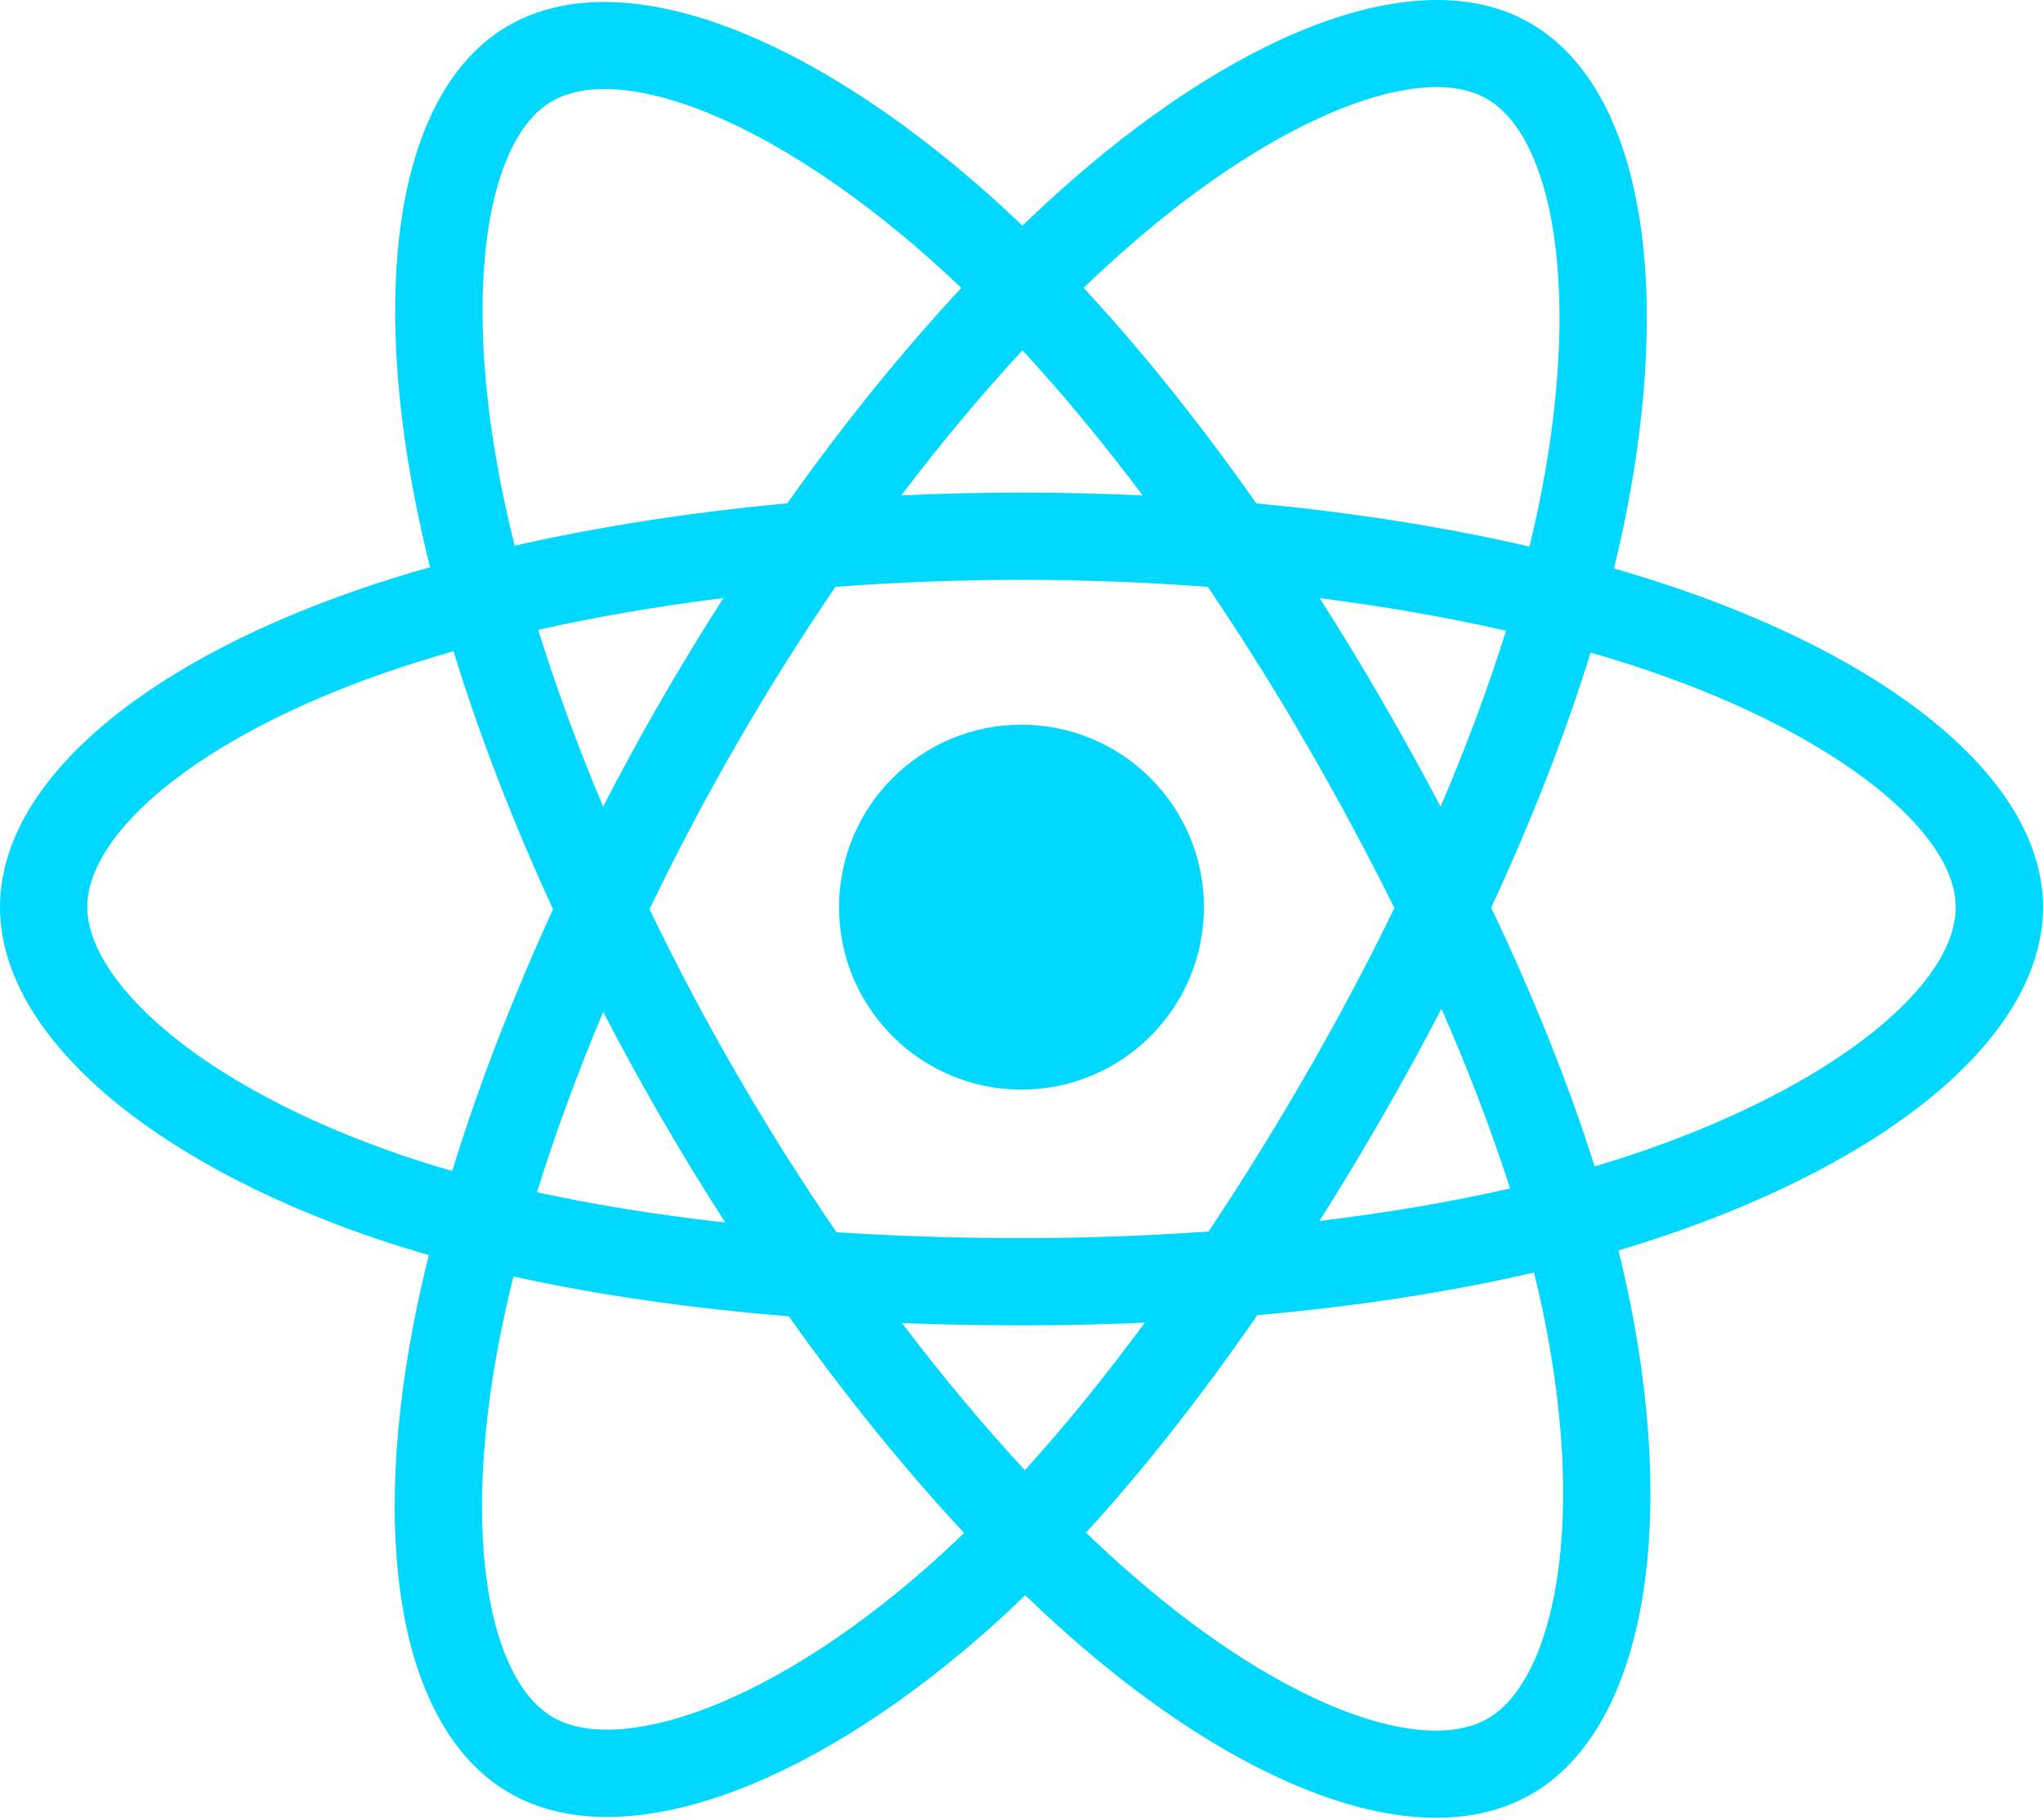
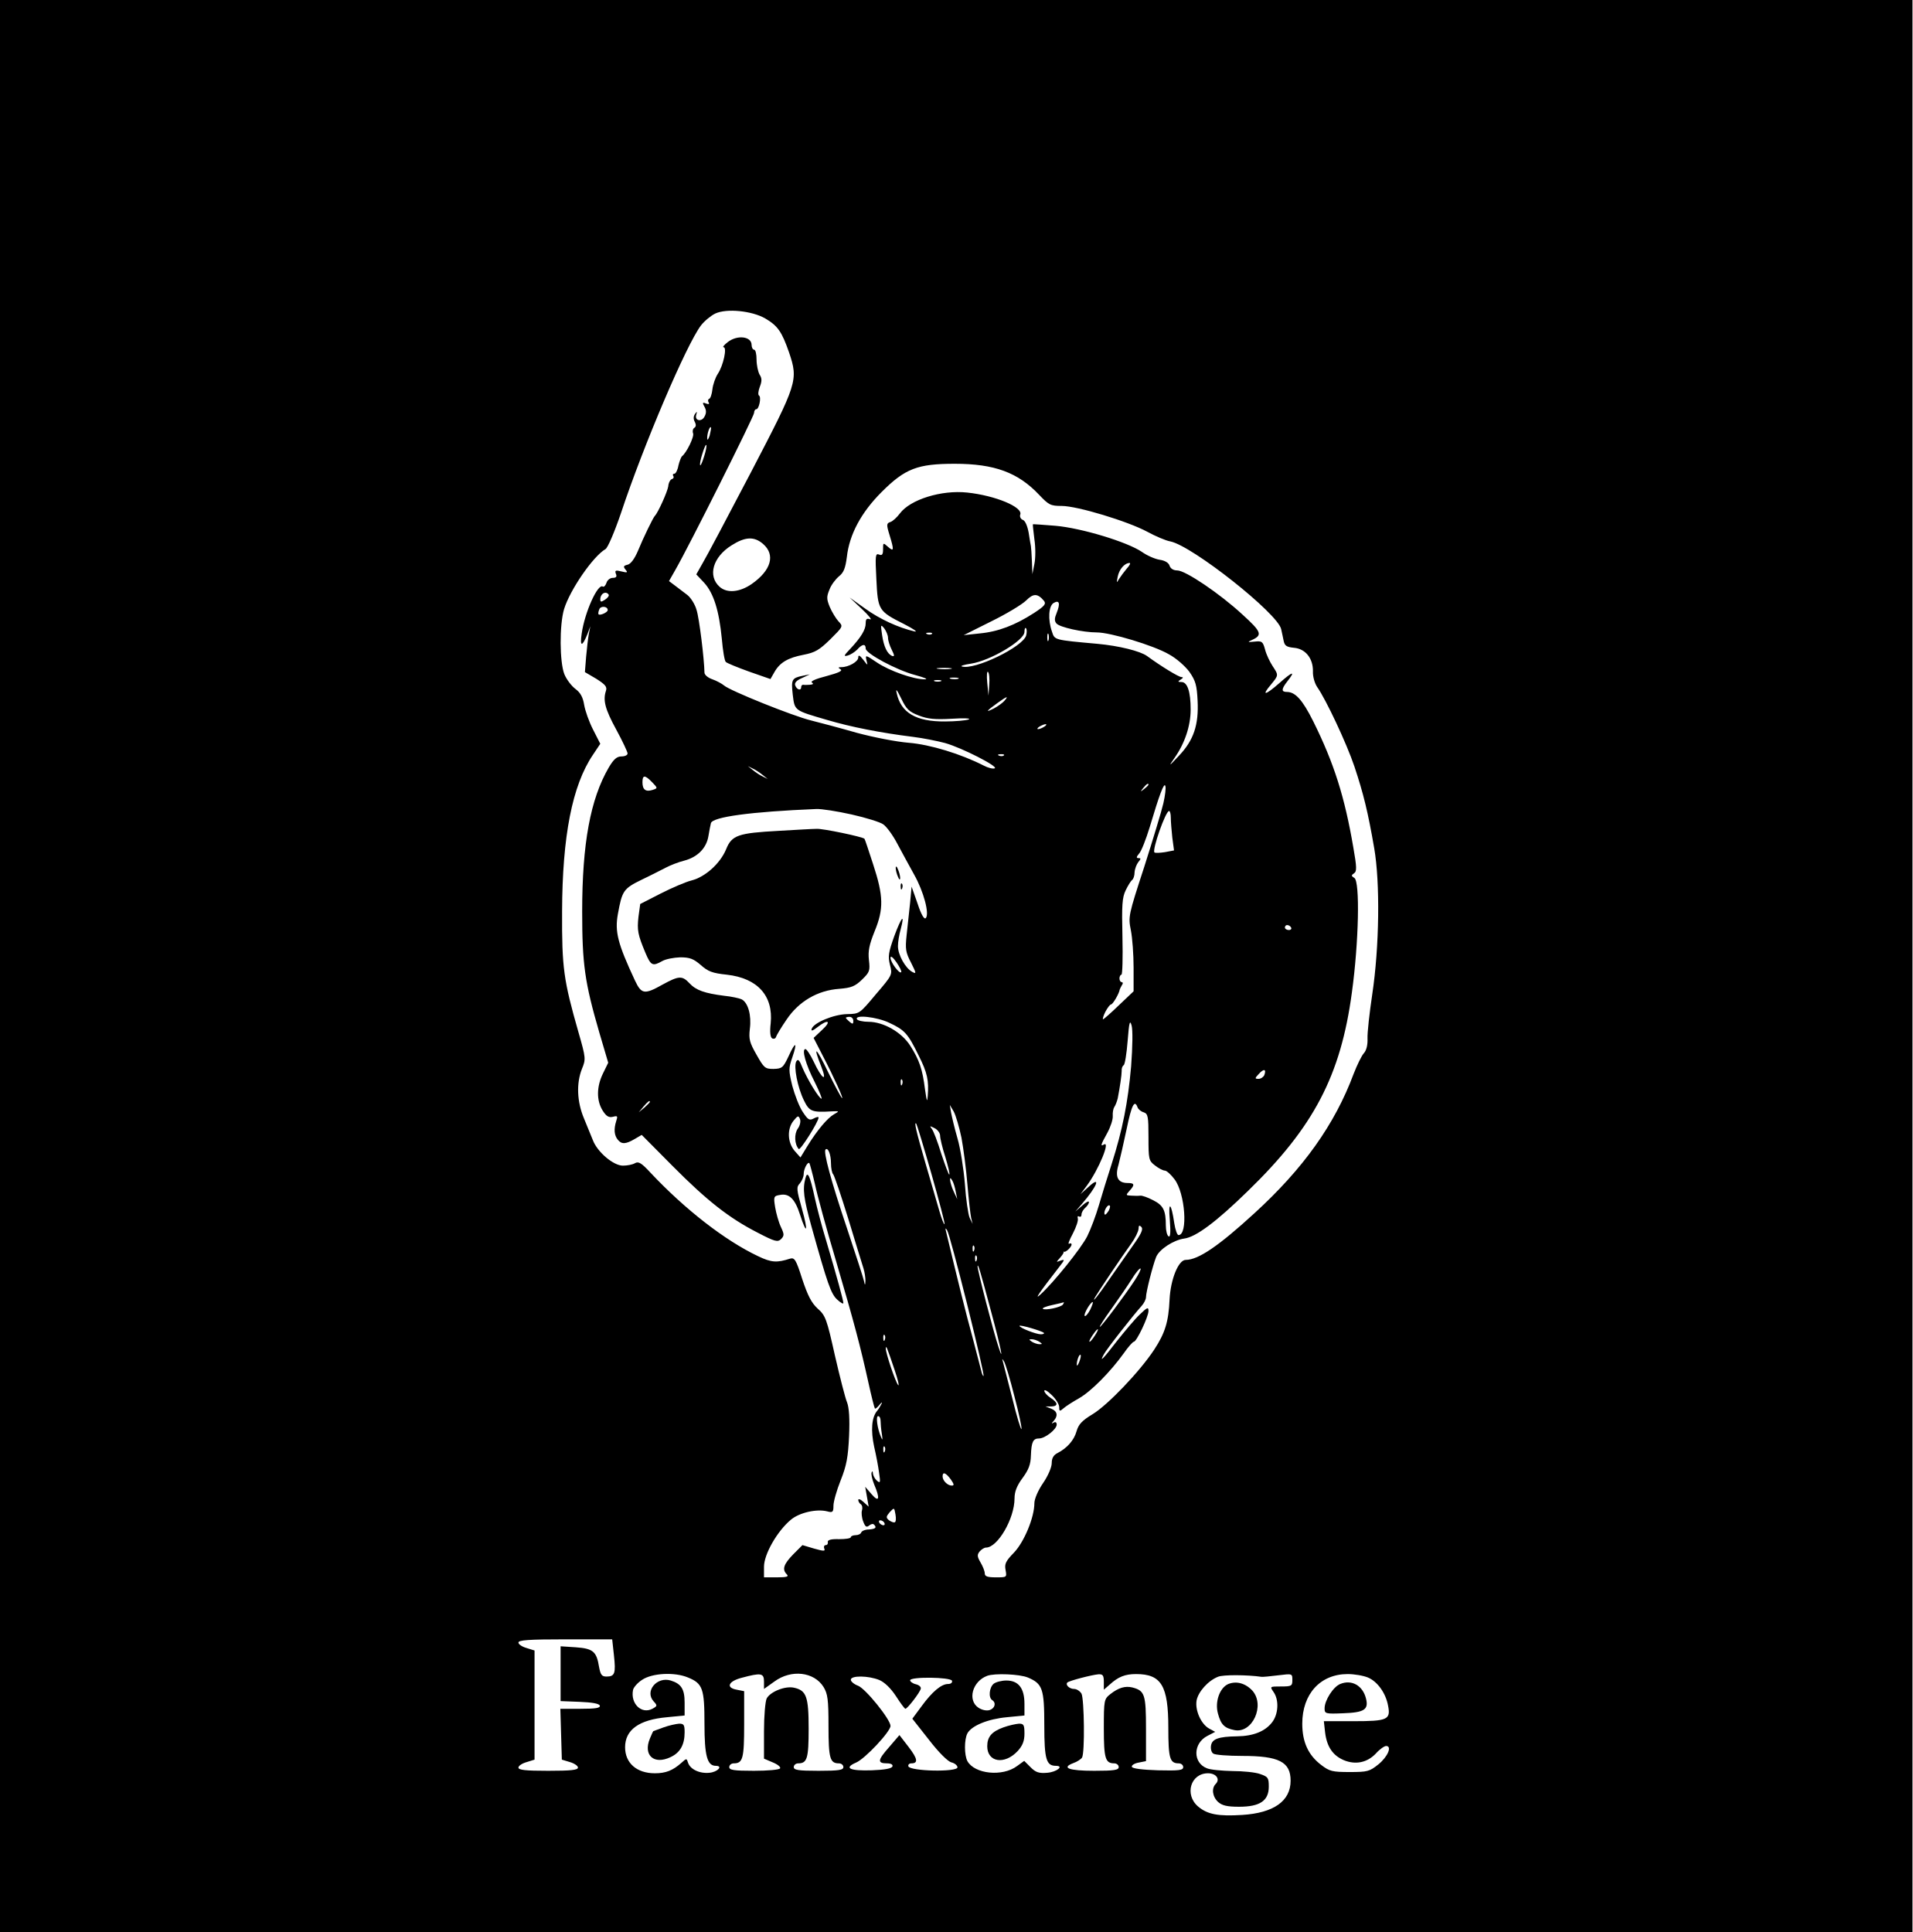
- <svg xmlns="http://www.w3.org/2000/svg" aria-hidden="true" role="img" class="iconify iconify--logos" width="35.93" height="32" preserveAspectRatio="xMidYMid meet" viewBox="0 0 256 228">
-   <path fill="#00D8FF" d="M210.483 73.824a171.49 171.49 0 0 0-8.24-2.597c.465-1.9.893-3.777 1.273-5.621c6.238-30.281 2.16-54.676-11.769-62.708c-13.355-7.7-35.196.329-57.254 19.526a171.23 171.23 0 0 0-6.375 5.848a155.866 155.866 0 0 0-4.241-3.917C100.759 3.829 77.587-4.822 63.673 3.233C50.33 10.957 46.379 33.89 51.995 62.588a170.974 170.974 0 0 0 1.892 8.48c-3.28.932-6.445 1.924-9.474 2.98C17.309 83.498 0 98.307 0 113.668c0 15.865 18.582 31.778 46.812 41.427a145.52 145.52 0 0 0 6.921 2.165a167.467 167.467 0 0 0-2.01 9.138c-5.354 28.2-1.173 50.591 12.134 58.266c13.744 7.926 36.812-.22 59.273-19.855a145.567 145.567 0 0 0 5.342-4.923a168.064 168.064 0 0 0 6.92 6.314c21.758 18.722 43.246 26.282 56.54 18.586c13.731-7.949 18.194-32.003 12.4-61.268a145.016 145.016 0 0 0-1.535-6.842c1.62-.48 3.21-.974 4.76-1.488c29.348-9.723 48.443-25.443 48.443-41.52c0-15.417-17.868-30.326-45.517-39.844Zm-6.365 70.984c-1.4.463-2.836.91-4.3 1.345c-3.24-10.257-7.612-21.163-12.963-32.432c5.106-11 9.31-21.767 12.459-31.957c2.619.758 5.16 1.557 7.61 2.4c23.69 8.156 38.14 20.213 38.14 29.504c0 9.896-15.606 22.743-40.946 31.14Zm-10.514 20.834c2.562 12.94 2.927 24.64 1.23 33.787c-1.524 8.219-4.59 13.698-8.382 15.893c-8.067 4.67-25.32-1.4-43.927-17.412a156.726 156.726 0 0 1-6.437-5.87c7.214-7.889 14.423-17.06 21.459-27.246c12.376-1.098 24.068-2.894 34.671-5.345a134.17 134.17 0 0 1 1.386 6.193ZM87.276 214.515c-7.882 2.783-14.16 2.863-17.955.675c-8.075-4.657-11.432-22.636-6.853-46.752a156.923 156.923 0 0 1 1.869-8.499c10.486 2.32 22.093 3.988 34.498 4.994c7.084 9.967 14.501 19.128 21.976 27.15a134.668 134.668 0 0 1-4.877 4.492c-9.933 8.682-19.886 14.842-28.658 17.94ZM50.35 144.747c-12.483-4.267-22.792-9.812-29.858-15.863c-6.35-5.437-9.555-10.836-9.555-15.216c0-9.322 13.897-21.212 37.076-29.293c2.813-.98 5.757-1.905 8.812-2.773c3.204 10.42 7.406 21.315 12.477 32.332c-5.137 11.18-9.399 22.249-12.634 32.792a134.718 134.718 0 0 1-6.318-1.979Zm12.378-84.26c-4.811-24.587-1.616-43.134 6.425-47.789c8.564-4.958 27.502 2.111 47.463 19.835a144.318 144.318 0 0 1 3.841 3.545c-7.438 7.987-14.787 17.08-21.808 26.988c-12.04 1.116-23.565 2.908-34.161 5.309a160.342 160.342 0 0 1-1.76-7.887Zm110.427 27.268a347.8 347.8 0 0 0-7.785-12.803c8.168 1.033 15.994 2.404 23.343 4.08c-2.206 7.072-4.956 14.465-8.193 22.045a381.151 381.151 0 0 0-7.365-13.322Zm-45.032-43.861c5.044 5.465 10.096 11.566 15.065 18.186a322.04 322.04 0 0 0-30.257-.006c4.974-6.559 10.069-12.652 15.192-18.18ZM82.802 87.83a323.167 323.167 0 0 0-7.227 13.238c-3.184-7.553-5.909-14.98-8.134-22.152c7.304-1.634 15.093-2.97 23.209-3.984a321.524 321.524 0 0 0-7.848 12.897Zm8.081 65.352c-8.385-.936-16.291-2.203-23.593-3.793c2.26-7.3 5.045-14.885 8.298-22.6a321.187 321.187 0 0 0 7.257 13.246c2.594 4.48 5.28 8.868 8.038 13.147Zm37.542 31.03c-5.184-5.592-10.354-11.779-15.403-18.433c4.902.192 9.899.29 14.978.29c5.218 0 10.376-.117 15.453-.343c-4.985 6.774-10.018 12.97-15.028 18.486Zm52.198-57.817c3.422 7.8 6.306 15.345 8.596 22.52c-7.422 1.694-15.436 3.058-23.88 4.071a382.417 382.417 0 0 0 7.859-13.026a347.403 347.403 0 0 0 7.425-13.565Zm-16.898 8.101a358.557 358.557 0 0 1-12.281 19.815a329.4 329.4 0 0 1-23.444.823c-7.967 0-15.716-.248-23.178-.732a310.202 310.202 0 0 1-12.513-19.846h.001a307.41 307.41 0 0 1-10.923-20.627a310.278 310.278 0 0 1 10.89-20.637l-.001.001a307.318 307.318 0 0 1 12.413-19.761c7.613-.576 15.42-.876 23.31-.876H128c7.926 0 15.743.303 23.354.883a329.357 329.357 0 0 1 12.335 19.695a358.489 358.489 0 0 1 11.036 20.54a329.472 329.472 0 0 1-11 20.722Zm22.56-122.124c8.572 4.944 11.906 24.881 6.52 51.026c-.344 1.668-.73 3.367-1.15 5.09c-10.622-2.452-22.155-4.275-34.23-5.408c-7.034-10.017-14.323-19.124-21.64-27.008a160.789 160.789 0 0 1 5.888-5.4c18.9-16.447 36.564-22.941 44.612-18.3ZM128 90.808c12.625 0 22.86 10.235 22.86 22.86s-10.235 22.86-22.86 22.86s-22.86-10.235-22.86-22.86s10.235-22.86 22.86-22.86Z" />
+ <svg xmlns="http://www.w3.org/2000/svg" version="1.0" width="771pt" height="779pt" viewBox="0 0 771 779" preserveAspectRatio="xMidYMid meet">
+   <g transform="translate(0,779) scale(0.1,-0.1)" fill="#000000" stroke="none">
+     <path d="M0 3895 l0 -3895 3855 0 3855 0 0 3895 0 3895 -3855 0 -3855 0 0 -3895z m3085 2611 c51 -30 67 -54 96 -137 38 -113 34 -123 -154 -484 -92 -176 -179 -340 -194 -365 l-26 -46 32 -34 c38 -42 60 -112 71 -226 4 -47 11 -89 16 -93 5 -5 47 -22 94 -39 l86 -30 16 28 c22 39 55 58 118 70 46 9 63 19 107 62 52 52 53 52 33 73 -10 11 -26 37 -35 58 -13 32 -13 41 -1 70 7 19 25 42 38 53 19 15 26 32 32 78 10 91 58 180 140 262 95 95 145 114 295 114 160 0 255 -35 340 -125 39 -41 46 -45 91 -45 63 0 267 -62 345 -104 33 -18 75 -36 93 -39 89 -18 434 -291 447 -354 3 -12 7 -34 10 -47 4 -20 12 -25 42 -28 46 -4 77 -43 76 -95 -1 -21 7 -48 17 -63 36 -51 119 -228 150 -320 37 -111 55 -185 80 -330 24 -138 21 -397 -8 -590 -11 -74 -20 -154 -19 -177 1 -26 -4 -48 -15 -60 -9 -10 -27 -47 -41 -83 -76 -204 -203 -382 -400 -562 -144 -132 -226 -188 -277 -188 -29 0 -61 -78 -65 -160 -4 -89 -18 -135 -62 -202 -58 -88 -187 -223 -248 -260 -43 -26 -57 -41 -65 -69 -10 -36 -38 -68 -77 -88 -16 -8 -23 -21 -23 -40 0 -17 -15 -52 -35 -81 -20 -29 -35 -64 -35 -81 0 -57 -41 -156 -82 -199 -34 -35 -39 -46 -34 -71 5 -29 5 -29 -39 -29 -35 0 -45 4 -45 16 0 9 -8 29 -17 44 -14 24 -14 31 -4 44 8 9 19 16 26 16 47 0 115 117 115 198 0 27 9 51 32 82 25 34 33 55 34 91 2 56 9 69 33 69 24 0 71 37 71 56 0 9 -5 12 -12 8 -10 -6 -10 -4 0 7 18 20 15 39 -10 49 l-23 9 23 0 c29 1 28 15 -3 35 -14 9 -25 22 -25 28 0 7 14 -1 30 -17 17 -16 30 -38 30 -48 0 -18 2 -19 18 -5 9 8 37 26 62 40 49 28 126 106 180 181 18 26 37 47 41 47 11 0 59 101 59 124 0 17 -5 15 -36 -15 -19 -18 -60 -67 -91 -106 -56 -73 -73 -90 -53 -54 10 20 121 161 152 195 10 11 18 27 18 36 0 20 27 127 41 162 13 31 70 68 113 74 47 6 129 67 257 192 265 257 374 465 419 800 28 203 33 448 10 462 -13 8 -13 11 -1 19 11 7 11 24 -3 103 -35 205 -78 341 -162 510 -43 86 -72 118 -106 118 -23 0 -23 11 2 43 34 43 22 41 -32 -7 -58 -51 -74 -53 -34 -6 31 38 31 37 6 75 -11 17 -25 46 -30 66 -9 33 -13 35 -42 32 -28 -3 -30 -2 -12 6 45 20 40 33 -37 103 -92 85 -230 178 -263 178 -15 0 -27 7 -31 19 -3 11 -18 21 -40 24 -19 3 -51 17 -72 32 -59 40 -244 96 -348 105 -49 4 -91 7 -91 6 -1 0 2 -27 6 -60 5 -32 5 -77 0 -100 l-8 -41 -2 53 c-1 28 -3 55 -4 60 -1 4 -5 28 -9 54 -5 27 -14 49 -24 52 -8 3 -13 13 -10 21 12 30 -100 77 -214 89 -104 11 -229 -28 -271 -84 -12 -16 -29 -32 -39 -35 -15 -5 -16 -10 -3 -52 19 -62 18 -69 -6 -48 -20 18 -20 17 -20 -10 0 -21 -4 -26 -16 -21 -15 6 -16 -4 -11 -99 6 -125 8 -129 111 -181 39 -20 58 -33 43 -30 -65 15 -141 50 -199 92 l-63 45 50 -47 c28 -26 42 -45 33 -41 -14 5 -18 1 -18 -16 0 -26 -19 -57 -63 -104 -26 -27 -27 -31 -9 -26 11 3 28 14 38 24 20 23 34 24 34 4 0 -20 124 -87 200 -107 37 -10 54 -17 38 -17 -43 -1 -143 34 -193 68 -46 31 -47 31 -42 9 6 -23 6 -23 -13 2 -14 18 -20 21 -20 9 0 -17 -39 -39 -68 -39 -14 0 -14 -2 -3 -9 9 -6 -9 -14 -57 -27 -43 -11 -66 -21 -59 -26 8 -5 5 -8 -8 -9 -11 -1 -23 -1 -27 0 -5 0 -8 -4 -8 -9 0 -16 -17 -12 -24 6 -4 10 4 20 27 30 l32 15 -30 -6 c-43 -9 -46 -15 -39 -77 8 -64 5 -62 139 -101 94 -28 216 -52 345 -68 41 -5 100 -17 130 -25 68 -19 218 -96 200 -102 -7 -3 -27 2 -44 11 -92 47 -216 85 -302 92 -50 4 -142 22 -209 40 -66 19 -149 41 -185 50 -74 18 -327 120 -351 141 -8 7 -30 19 -47 25 -18 6 -32 18 -32 27 -1 55 -21 220 -32 253 -6 22 -23 49 -37 60 -14 11 -37 28 -50 38 l-24 18 25 44 c57 99 318 621 318 634 0 8 4 15 9 15 11 0 21 49 11 55 -5 3 -3 19 3 35 9 23 9 35 -1 50 -6 11 -12 38 -12 60 0 22 -4 40 -10 40 -5 0 -10 9 -10 19 0 35 -58 42 -97 11 -14 -11 -21 -20 -16 -20 15 0 -1 -74 -23 -107 -10 -15 -20 -44 -22 -63 -2 -19 -8 -37 -13 -38 -5 -2 -6 -9 -2 -15 4 -6 0 -8 -11 -4 -14 6 -15 3 -6 -13 8 -14 8 -26 0 -40 -12 -23 -41 -16 -33 8 4 14 3 14 -5 3 -7 -10 -7 -21 -1 -32 6 -12 5 -20 -2 -24 -6 -4 -8 -14 -5 -22 6 -13 -27 -80 -45 -93 -3 -3 -10 -20 -14 -37 -3 -18 -11 -33 -16 -33 -6 0 -8 -4 -5 -9 4 -5 1 -11 -6 -13 -6 -2 -13 -15 -14 -29 -3 -21 -41 -106 -54 -119 -7 -7 -46 -87 -69 -143 -13 -30 -28 -51 -41 -54 -17 -4 -18 -8 -8 -20 10 -12 7 -13 -17 -7 -24 6 -27 4 -22 -10 5 -11 1 -16 -13 -16 -10 0 -22 -9 -25 -20 -4 -11 -10 -18 -15 -15 -20 13 -73 -104 -85 -190 -8 -54 2 -54 23 -2 l12 32 -6 -30 c-3 -16 -8 -58 -11 -92 l-5 -63 46 -27 c36 -23 44 -32 39 -48 -13 -38 -4 -74 42 -158 25 -46 45 -89 45 -95 0 -7 -11 -12 -25 -12 -18 0 -31 -11 -51 -45 -74 -127 -107 -307 -107 -580 0 -212 10 -285 69 -488 l36 -122 -21 -43 c-26 -53 -27 -108 -2 -149 15 -24 25 -30 42 -26 19 5 20 3 13 -18 -10 -32 -8 -57 7 -75 15 -18 31 -18 67 3 l29 17 124 -125 c140 -141 228 -210 343 -269 71 -37 81 -39 95 -26 13 14 13 19 -1 49 -9 19 -19 55 -23 79 -7 43 -6 46 20 50 36 7 60 -16 80 -79 28 -87 34 -69 8 23 -22 78 -23 88 -8 103 8 10 15 26 15 37 0 21 16 51 23 44 2 -3 12 -40 22 -83 9 -43 47 -183 85 -310 75 -256 98 -343 131 -492 12 -55 24 -102 26 -104 2 -3 10 4 19 15 8 10 12 12 8 4 -4 -8 -12 -22 -19 -30 -21 -26 -25 -78 -11 -143 8 -34 17 -82 20 -106 6 -39 5 -43 -9 -31 -8 7 -15 20 -16 29 0 9 -3 11 -5 4 -3 -6 2 -28 10 -48 25 -58 20 -75 -10 -40 l-26 30 7 -40 7 -40 -21 19 c-12 11 -21 14 -21 8 0 -6 5 -14 10 -17 6 -4 8 -15 5 -25 -3 -9 -1 -30 5 -45 8 -21 13 -25 24 -16 7 6 16 8 19 4 13 -12 7 -18 -20 -20 -15 0 -29 -6 -31 -12 -2 -6 -12 -11 -23 -11 -10 0 -19 -4 -19 -8 0 -5 -21 -8 -47 -8 -33 1 -47 -3 -46 -12 2 -6 -2 -12 -8 -12 -6 0 -9 -6 -6 -14 5 -11 -2 -11 -41 0 l-47 14 -37 -37 c-39 -40 -46 -61 -26 -81 9 -9 0 -12 -40 -12 l-52 0 0 43 c0 50 53 143 108 189 34 29 104 45 147 34 22 -6 25 -3 25 23 0 16 13 62 29 102 24 60 30 94 34 179 3 70 0 114 -8 135 -7 16 -29 102 -49 189 -33 148 -38 162 -70 190 -25 23 -40 53 -62 119 -25 79 -31 87 -49 82 -53 -17 -75 -16 -129 10 -133 63 -294 188 -434 337 -36 39 -48 46 -62 38 -10 -6 -32 -10 -49 -10 -38 0 -103 55 -121 103 -7 17 -23 57 -36 88 -28 67 -31 141 -8 199 16 39 16 44 -14 148 -60 210 -67 259 -66 487 1 304 41 508 124 631 l30 45 -29 57 c-16 31 -32 76 -36 100 -5 31 -15 49 -35 64 -16 12 -36 38 -45 60 -19 49 -20 198 -1 262 24 78 117 213 167 242 9 5 36 68 62 144 92 277 264 680 323 758 15 19 41 40 58 48 46 21 147 11 201 -20z m-224 -472 c-5 -16 -10 -21 -10 -12 -1 18 10 51 15 45 2 -1 -1 -16 -5 -33z m-22 -83 c-7 -23 -14 -39 -16 -37 -3 2 1 23 8 45 7 23 14 39 16 37 3 -2 -1 -23 -8 -45z m237 -354 c51 -44 33 -107 -46 -162 -48 -33 -99 -38 -129 -11 -49 44 -27 120 48 167 55 35 91 37 127 6z m1467 -99 c-11 -13 -25 -32 -32 -43 -10 -17 -10 -16 -5 10 6 30 28 55 48 55 5 0 0 -10 -11 -22z m-2089 -106 c2 -4 -4 -13 -15 -20 -15 -10 -19 -10 -19 1 0 24 23 36 34 19z m1755 -25 c9 -12 2 -21 -41 -49 -76 -49 -144 -75 -218 -82 l-65 -7 112 56 c61 30 124 68 140 84 29 29 46 29 72 -2z m51 -48 c-9 -22 -10 -32 -1 -43 13 -15 106 -36 163 -36 54 0 228 -52 290 -88 30 -16 66 -48 83 -71 25 -36 30 -54 33 -116 5 -98 -16 -160 -75 -222 -42 -45 -43 -45 -18 -9 41 58 65 129 65 195 0 72 -13 111 -37 111 -15 0 -16 2 -3 10 10 6 11 10 3 10 -11 0 -80 42 -139 85 -28 20 -113 41 -199 49 -177 16 -173 15 -184 49 -17 48 -14 104 7 116 23 13 27 -2 12 -40z m-1810 11 c0 -9 -31 -23 -37 -17 -2 2 -1 11 3 20 5 15 34 13 34 -3z m1130 -112 c0 -11 7 -32 15 -48 11 -22 12 -28 2 -25 -20 8 -34 37 -41 85 -6 42 -6 44 9 26 8 -11 15 -28 15 -38z m557 10 c-12 -46 -210 -142 -260 -125 -6 2 10 7 37 11 79 12 216 94 216 128 0 12 3 19 6 15 4 -3 4 -17 1 -29z m-380 6 c-3 -3 -12 -4 -19 -1 -8 3 -5 6 6 6 11 1 17 -2 13 -5z m470 -26 c-3 -7 -5 -2 -5 12 0 14 2 19 5 13 2 -7 2 -19 0 -25z m-394 -115 c-13 -2 -35 -2 -50 0 -16 2 -5 4 22 4 28 0 40 -2 28 -4z m155 -64 l-3 -44 -5 52 c-3 29 -1 48 3 44 5 -5 7 -28 5 -52z m-125 24 c-7 -2 -21 -2 -30 0 -10 3 -4 5 12 5 17 0 24 -2 18 -5z m-70 -10 c-7 -2 -19 -2 -25 0 -7 3 -2 5 12 5 14 0 19 -2 13 -5z m-89 -138 c36 -14 65 -17 134 -13 48 3 78 2 67 -3 -11 -4 -54 -8 -95 -8 -117 -1 -178 35 -195 114 -5 21 1 14 18 -21 21 -44 32 -54 71 -69z m345 59 c-7 -8 -26 -22 -43 -31 -36 -18 -30 -10 16 23 39 28 45 29 27 8z m161 -104 c-8 -5 -19 -10 -25 -10 -5 0 -3 5 5 10 8 5 20 10 25 10 6 0 3 -5 -5 -10z m-163 -116 c-3 -3 -12 -4 -19 -1 -8 3 -5 6 6 6 11 1 17 -2 13 -5z m-972 -79 l20 -16 -20 10 c-11 5 -29 17 -40 26 l-20 16 20 -10 c11 -5 29 -17 40 -26z m-446 -29 c23 -24 23 -24 2 -31 -28 -9 -41 1 -41 31 0 30 10 30 39 0z m2001 -10 c0 -2 -8 -10 -17 -17 -16 -13 -17 -12 -4 4 13 16 21 21 21 13z m60 -75 c-7 -31 -42 -146 -77 -256 -64 -196 -65 -201 -54 -256 6 -30 11 -98 11 -151 l0 -95 -59 -56 c-33 -32 -62 -57 -64 -57 -3 0 1 14 9 30 9 17 19 30 23 30 7 0 33 44 35 60 1 3 5 11 9 18 5 6 4 12 -1 12 -5 0 -9 7 -9 15 0 8 4 15 8 15 4 0 6 69 4 153 -3 128 -1 158 13 187 9 19 21 38 26 42 5 3 10 17 10 31 1 14 8 32 15 41 11 13 11 16 1 16 -10 0 -9 5 2 18 9 9 28 58 43 107 39 131 58 182 63 166 3 -8 -1 -39 -8 -70z m-1257 -45 c58 -13 116 -31 128 -40 13 -9 39 -44 57 -79 18 -34 49 -90 67 -123 39 -69 63 -160 47 -176 -6 -6 -18 13 -33 59 l-24 68 -6 -65 c-4 -36 -10 -94 -14 -130 -6 -57 -4 -70 18 -112 21 -42 22 -46 5 -37 -28 15 -58 69 -58 104 0 17 5 47 11 68 18 68 3 50 -26 -28 -23 -65 -26 -81 -17 -116 10 -39 10 -40 -57 -118 -66 -79 -66 -79 -116 -80 -54 -1 -136 -35 -143 -60 -3 -10 5 -7 23 7 43 34 59 26 20 -10 l-35 -33 36 -70 c44 -84 89 -183 78 -172 -5 5 -30 52 -56 105 -48 101 -63 111 -27 21 26 -66 2 -50 -31 21 -13 27 -28 50 -33 50 -16 0 1 -62 37 -132 19 -38 31 -68 28 -68 -10 0 -57 78 -77 125 -12 31 -18 37 -25 25 -11 -20 5 -104 31 -157 22 -45 32 -49 114 -44 29 1 30 1 7 -12 -26 -15 -67 -63 -107 -128 l-28 -46 -24 27 c-29 35 -30 89 -4 121 17 21 20 22 26 7 4 -9 0 -27 -9 -39 -15 -22 -13 -63 4 -82 6 -7 80 110 80 127 0 4 -9 2 -20 -4 -17 -9 -23 -5 -44 27 -14 21 -32 68 -42 105 -15 62 -15 71 0 114 22 64 13 67 -15 5 -22 -47 -27 -50 -61 -51 -34 0 -38 4 -68 57 -28 49 -32 63 -27 105 7 54 -7 104 -32 118 -10 5 -42 12 -72 15 -78 10 -113 22 -139 50 -30 32 -43 31 -109 -5 -73 -41 -85 -39 -111 16 -70 150 -82 197 -69 269 17 93 22 102 96 138 38 18 82 41 98 49 17 9 50 22 74 28 53 14 89 50 97 99 3 20 8 43 10 52 7 25 158 46 425 57 20 1 84 -9 142 -22z m1287 -13 c0 -16 3 -51 6 -80 l7 -52 -37 -7 c-20 -3 -39 -4 -42 -1 -10 10 45 167 59 167 4 0 7 -12 7 -27z m485 -443 c3 -5 -1 -10 -9 -10 -9 0 -16 5 -16 10 0 6 4 10 9 10 6 0 13 -4 16 -10z m-1572 -180 c-7 -8 -43 40 -43 58 0 10 10 2 24 -18 13 -19 22 -37 19 -40z m-193 -196 c0 -14 -3 -14 -15 -4 -8 7 -15 14 -15 16 0 2 7 4 15 4 8 0 15 -7 15 -16z m145 -8 c62 -29 75 -43 118 -131 36 -71 42 -102 37 -165 -2 -27 -4 -20 -11 28 -10 81 -23 118 -59 175 -35 55 -108 97 -169 97 -22 0 -43 5 -46 10 -12 20 80 10 130 -14z m975 -176 c-13 -146 -34 -254 -79 -395 -16 -49 -39 -124 -51 -165 -12 -41 -33 -97 -47 -125 -25 -49 -135 -186 -189 -235 -26 -24 -6 6 78 114 21 27 21 29 3 23 -18 -7 -18 -7 -2 11 9 10 16 21 15 23 -2 2 -1 3 1 2 7 -4 31 19 31 29 0 5 -5 6 -10 3 -6 -3 1 15 15 41 14 27 23 54 20 62 -2 7 0 10 5 7 6 -3 10 0 10 8 0 8 7 20 15 27 8 7 15 17 15 23 0 6 -12 0 -27 -14 l-28 -24 26 30 c62 71 80 118 27 69 l-32 -29 26 35 c47 64 96 182 68 165 -15 -9 -12 0 14 47 13 24 23 54 22 68 -1 14 2 30 6 36 5 7 11 23 14 35 9 47 16 94 16 111 -1 10 3 20 8 23 5 3 12 47 16 98 6 76 9 87 16 62 5 -18 4 -84 -2 -165z m537 -35 c-4 -8 -14 -15 -23 -15 -16 0 -16 2 1 20 20 22 31 20 22 -5z m-1460 -37 c-3 -8 -6 -5 -6 6 -1 11 2 17 5 13 3 -3 4 -12 1 -19z m-1017 -71 c0 -2 -10 -12 -22 -23 l-23 -19 19 23 c18 21 26 27 26 19z m1966 -22 c3 -8 14 -17 25 -20 17 -6 19 -17 19 -100 0 -89 1 -95 26 -114 15 -12 33 -21 40 -21 7 0 25 -16 39 -35 43 -56 55 -225 16 -225 -5 0 -13 21 -17 48 -12 83 -25 92 -18 13 4 -51 2 -71 -5 -66 -6 3 -11 23 -11 43 0 62 -10 82 -52 103 -21 11 -44 19 -51 18 -7 -1 -23 -1 -36 0 -23 1 -23 2 -8 19 23 25 21 32 -7 32 -39 0 -52 24 -37 73 6 23 21 88 33 145 20 97 32 120 44 87z m-710 -122 c8 -43 19 -127 24 -188 5 -60 12 -121 15 -135 l6 -25 -12 25 c-6 14 -15 75 -19 135 -5 61 -18 144 -30 185 -12 41 -23 89 -26 105 l-5 30 16 -27 c8 -15 22 -62 31 -105z m-121 -146 c31 -109 55 -200 53 -203 -3 -2 -12 22 -21 53 -9 32 -35 120 -57 196 -37 127 -46 167 -36 156 2 -2 30 -93 61 -202z m35 154 c0 -11 9 -49 21 -86 11 -37 19 -69 16 -71 -2 -2 -16 35 -32 83 -15 49 -32 94 -39 102 -9 12 -8 12 12 2 12 -6 22 -20 22 -30z m-440 -111 c0 -20 4 -40 9 -45 5 -6 32 -86 61 -180 28 -93 56 -183 61 -199 5 -16 8 -38 8 -50 -1 -20 -2 -20 -6 -1 -2 11 -33 106 -68 211 -66 196 -96 309 -87 319 10 10 22 -20 22 -55z m503 -115 l6 -30 -14 30 c-16 34 -21 72 -6 45 5 -8 11 -28 14 -45z m617 -76 c-7 -11 -14 -19 -16 -16 -7 7 7 37 17 37 6 0 5 -9 -1 -21z m96 -143 c-25 -36 -67 -96 -93 -133 -46 -68 -74 -102 -58 -73 12 21 110 167 145 215 16 22 29 49 30 60 0 14 3 16 11 8 9 -9 0 -28 -35 -77z m-667 -235 c39 -157 69 -286 66 -289 -2 -2 -7 9 -10 24 -4 16 -20 76 -35 134 -24 86 -61 236 -105 420 -5 18 -4 21 3 10 6 -8 42 -143 81 -299z m28 217 c-3 -8 -6 -5 -6 6 -1 11 2 17 5 13 3 -3 4 -12 1 -19z m10 -40 c-3 -8 -6 -5 -6 6 -1 11 2 17 5 13 3 -3 4 -12 1 -19z m59 -208 c40 -148 52 -211 29 -140 -20 59 -85 311 -84 324 1 15 12 -23 55 -184z m579 128 c-40 -61 -135 -188 -141 -188 -3 0 18 33 47 73 28 39 65 93 82 120 16 26 32 45 35 42 3 -2 -8 -24 -23 -47z m-290 -98 c-7 -11 -73 -25 -81 -17 -3 3 14 10 38 15 23 5 44 10 46 11 2 1 1 -3 -3 -9z m110 -21 c-9 -17 -19 -28 -22 -25 -6 6 23 56 32 56 3 0 -2 -14 -10 -31z m-187 -93 c3 -3 -2 -6 -12 -6 -19 0 -86 26 -86 34 0 6 89 -20 98 -28z m206 -11 c-9 -14 -18 -25 -21 -25 -5 0 5 18 20 38 17 22 18 13 1 -13z m-847 -17 c-3 -8 -6 -5 -6 6 -1 11 2 17 5 13 3 -3 4 -12 1 -19z m623 -8 c13 -9 13 -10 0 -10 -8 0 -22 5 -30 10 -13 9 -13 10 0 10 8 0 22 -5 30 -10z m-583 -115 c13 -38 19 -65 14 -60 -11 12 -51 131 -50 148 1 14 4 7 36 -88z m744 34 c-5 -13 -10 -19 -10 -12 -1 15 10 45 15 40 3 -2 0 -15 -5 -28z m-262 -137 c18 -68 31 -128 29 -134 -2 -5 -19 50 -37 124 -19 73 -36 140 -38 148 -4 13 -3 13 5 0 5 -8 24 -70 41 -138z m-539 -101 c0 -10 2 -34 5 -52 4 -25 3 -29 -3 -14 -15 34 -22 85 -12 85 6 0 10 -8 10 -19z m17 -123 c-3 -8 -6 -5 -6 6 -1 11 2 17 5 13 3 -3 4 -12 1 -19z m266 -113 c13 -19 15 -25 4 -25 -17 0 -37 20 -37 37 0 20 13 15 33 -12z m-226 -173 c-4 -2 -14 2 -23 8 -13 11 -12 15 3 33 18 19 18 19 23 -9 3 -16 2 -31 -3 -32z m-42 -2 c3 -5 2 -10 -4 -10 -5 0 -13 5 -16 10 -3 6 -2 10 4 10 5 0 13 -4 16 -10z m-1090 -534 c8 -73 4 -86 -30 -86 -19 0 -24 7 -30 39 -10 62 -24 74 -94 79 l-61 4 0 -110 0 -111 77 -3 c50 -2 78 -7 81 -15 3 -10 -17 -13 -78 -13 l-81 0 3 -102 3 -103 33 -10 c17 -5 32 -15 32 -22 0 -10 -29 -13 -120 -13 -91 0 -120 3 -120 13 0 7 15 17 33 22 l32 10 0 220 0 220 -32 10 c-18 5 -33 15 -33 22 0 10 41 13 189 13 l189 0 7 -64z m299 -90 c59 -24 66 -45 66 -186 0 -130 11 -170 46 -170 30 0 7 -25 -26 -28 -40 -4 -77 14 -86 40 -6 19 -6 19 -27 0 -35 -31 -63 -42 -107 -42 -73 0 -120 41 -120 105 0 70 56 111 169 121 l71 7 0 52 c0 55 -14 76 -56 89 -56 17 -106 -43 -69 -84 16 -17 15 -19 -5 -30 -44 -23 -89 21 -78 76 2 10 18 29 37 41 40 27 131 32 185 9z m306 -16 l0 -30 42 30 c68 50 160 39 198 -22 17 -28 20 -51 20 -158 0 -130 6 -150 42 -150 10 0 18 -7 18 -15 0 -12 -18 -15 -100 -15 -82 0 -100 3 -100 15 0 8 8 15 18 15 36 0 42 20 42 140 0 129 -9 154 -59 165 -36 8 -95 -16 -110 -43 -6 -12 -11 -71 -11 -132 l0 -111 35 -15 c20 -8 33 -19 30 -24 -3 -6 -51 -10 -106 -10 -81 0 -99 3 -99 15 0 8 8 15 18 15 37 0 42 20 42 157 l0 134 -30 6 c-45 8 -34 34 20 48 78 21 90 19 90 -15z m1064 16 c59 -25 66 -45 66 -193 0 -137 8 -163 47 -163 34 0 3 -25 -35 -28 -34 -3 -47 2 -67 22 l-26 26 -29 -21 c-59 -44 -171 -32 -200 20 -13 25 -13 87 0 112 17 31 83 58 159 65 l71 7 0 47 c0 63 -24 94 -73 94 -19 0 -42 -6 -51 -13 -18 -15 -22 -56 -6 -66 17 -11 11 -33 -10 -40 -13 -4 -31 0 -45 9 -46 30 -25 107 35 129 30 11 131 7 164 -7z m306 -18 l0 -31 23 20 c35 32 62 43 107 43 102 0 130 -47 130 -217 0 -123 6 -143 42 -143 10 0 18 -7 18 -15 0 -13 -16 -15 -102 -13 -63 2 -103 7 -105 14 -2 6 10 14 27 17 l30 6 0 130 c0 139 -5 154 -55 167 -29 7 -56 -1 -89 -27 -25 -20 -26 -24 -26 -138 0 -121 6 -141 42 -141 10 0 18 -7 18 -15 0 -12 -18 -15 -99 -15 -102 0 -134 12 -84 31 15 5 31 16 35 22 12 18 9 236 -2 258 -6 10 -19 19 -30 19 -19 0 -36 17 -27 26 7 7 99 31 125 33 18 1 22 -4 22 -31z m635 21 c6 -1 36 2 68 6 57 7 57 7 57 -19 0 -24 -3 -26 -46 -26 -45 0 -45 0 -30 -22 23 -32 20 -90 -6 -123 -28 -36 -75 -55 -140 -56 -77 -1 -102 -11 -106 -38 -2 -13 2 -28 10 -32 7 -5 59 -9 116 -9 148 0 195 -24 195 -100 0 -82 -68 -130 -195 -138 -97 -6 -140 2 -178 34 -56 48 -30 134 40 134 33 0 50 -24 31 -43 -18 -18 -13 -52 10 -73 16 -14 36 -19 84 -19 84 0 120 24 120 81 0 36 -3 40 -35 51 -19 7 -70 12 -112 12 -42 1 -88 5 -102 11 -58 22 -57 101 2 131 l31 16 -24 13 c-33 18 -58 74 -51 114 7 35 46 79 86 95 20 9 119 8 175 0z m430 -3 c38 -16 72 -63 81 -114 11 -56 -3 -62 -139 -62 l-120 0 5 -45 c7 -58 31 -93 75 -112 48 -20 95 -10 130 27 15 17 34 30 41 30 25 0 7 -43 -31 -74 -36 -29 -45 -31 -116 -31 -70 0 -81 3 -114 28 -53 40 -77 93 -77 167 0 120 73 200 183 200 26 0 63 -6 82 -14z m-1970 -10 c21 -9 46 -33 67 -65 18 -28 35 -51 38 -51 8 0 59 66 62 81 2 7 -7 15 -20 18 -13 3 -23 11 -23 16 1 15 163 13 169 -2 2 -8 -5 -13 -16 -13 -27 0 -64 -31 -107 -90 l-37 -50 67 -85 c40 -52 76 -87 90 -91 14 -3 25 -13 25 -20 0 -20 -191 -16 -198 4 -2 6 3 12 12 12 28 0 26 18 -11 66 l-37 48 -42 -49 c-46 -52 -48 -65 -8 -65 16 0 24 -5 22 -12 -3 -9 -31 -14 -83 -16 -89 -3 -115 9 -64 31 36 15 139 125 139 148 0 26 -101 151 -131 162 -16 6 -29 17 -29 24 0 18 71 17 115 -1z" />
+     <path d="M3247 3039 c-12 -44 -7 -81 24 -193 65 -233 79 -273 104 -296 14 -13 25 -19 25 -14 0 10 -25 102 -70 254 -16 52 -36 128 -45 169 -20 93 -30 112 -38 80z" />
+     <path d="M3140 4440 c-164 -9 -190 -17 -213 -75 -24 -57 -84 -111 -139 -125 -24 -6 -80 -30 -125 -53 l-82 -42 -7 -51 c-6 -55 -3 -72 28 -146 22 -52 29 -55 68 -33 14 8 46 14 72 15 39 0 54 -6 83 -31 29 -26 47 -33 105 -39 124 -14 188 -85 177 -196 -4 -34 -2 -56 6 -61 6 -3 13 -1 15 5 2 7 21 39 43 71 49 73 125 118 213 124 48 4 63 10 91 37 31 30 33 36 28 79 -4 36 1 61 23 116 37 90 36 142 -6 270 -18 55 -33 101 -35 103 -7 8 -170 42 -193 40 -15 0 -83 -4 -152 -8z" />
+     <path d="M3611 4290 c0 -8 4 -24 9 -35 5 -13 9 -14 9 -5 0 8 -4 24 -9 35 -5 13 -9 14 -9 5z" />
+     <path d="M3631 4214 c0 -11 3 -14 6 -6 3 7 2 16 -1 19 -3 4 -6 -2 -5 -13z" />
+     <path d="M2675 825 c-22 -8 -41 -15 -41 -15 -1 0 -7 -13 -14 -30 -28 -67 16 -107 83 -75 39 18 57 50 57 100 0 30 -3 35 -22 35 -13 -1 -41 -7 -63 -15z" />
+     <path d="M4045 825 c-47 -17 -65 -38 -65 -76 0 -65 70 -76 123 -19 20 22 27 41 27 70 0 35 -3 40 -22 40 -13 -1 -41 -7 -63 -15z" />
+     <path d="M4952 1000 c-35 -15 -55 -72 -42 -119 12 -45 26 -59 67 -67 72 -14 124 100 72 159 -28 30 -64 40 -97 27z" />
+     <path d="M5403 1000 c-28 -11 -63 -66 -63 -98 0 -22 3 -23 76 -20 84 3 102 15 91 59 -13 53 -58 78 -104 59z" />
+   </g>
</svg>
